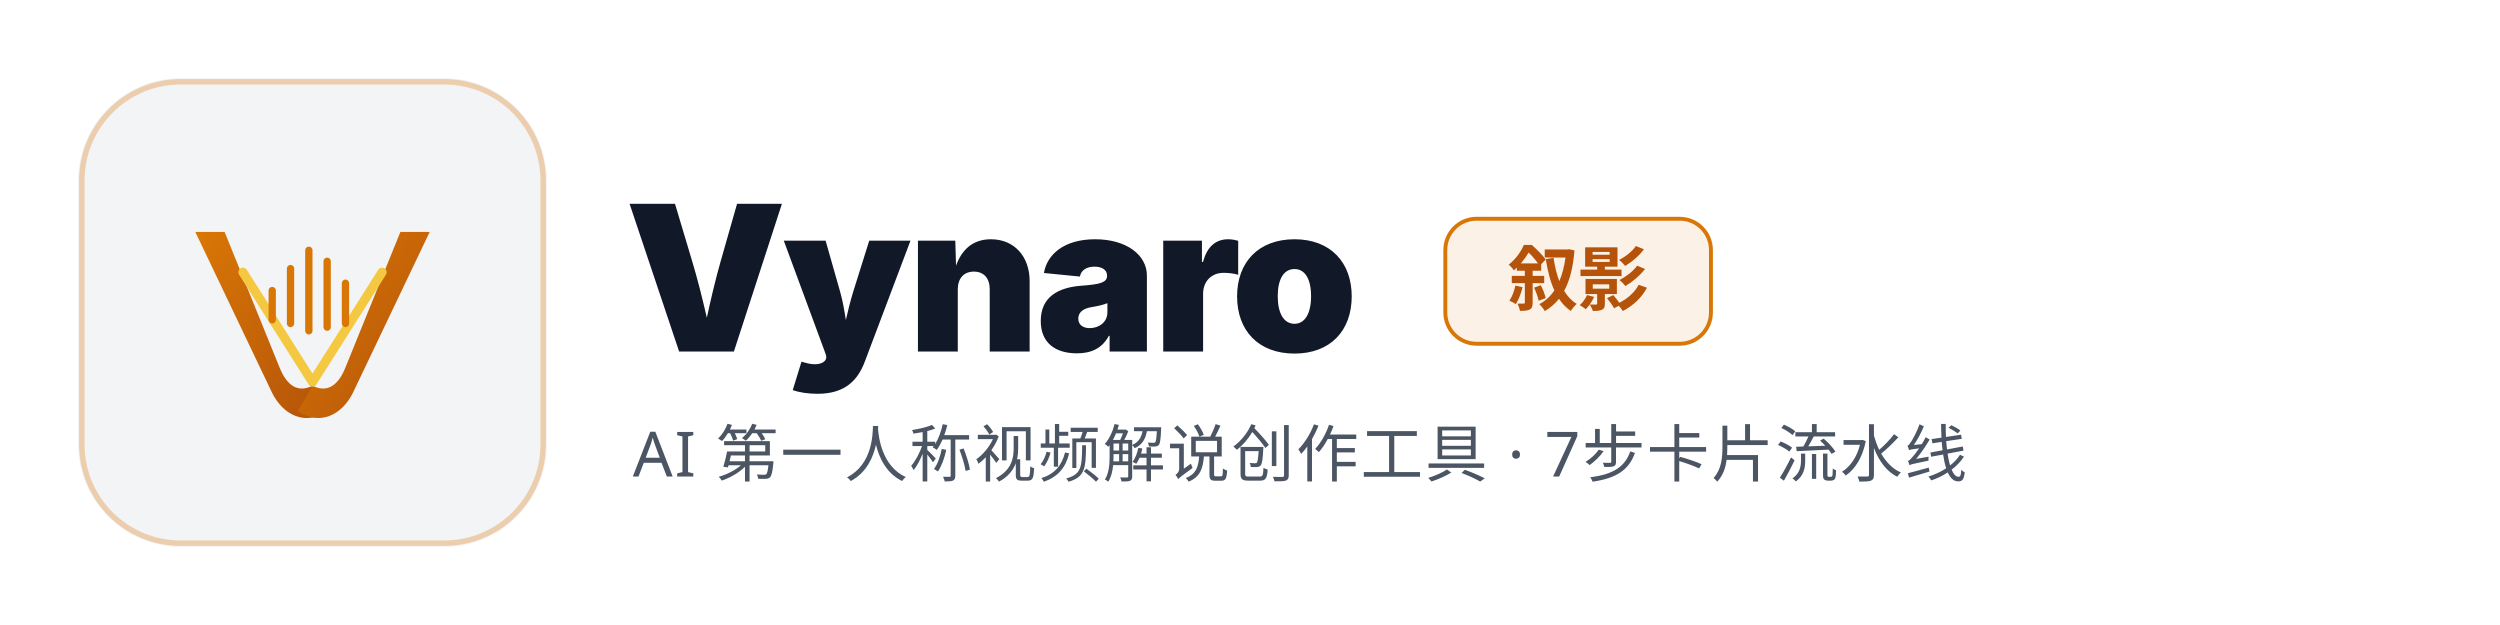
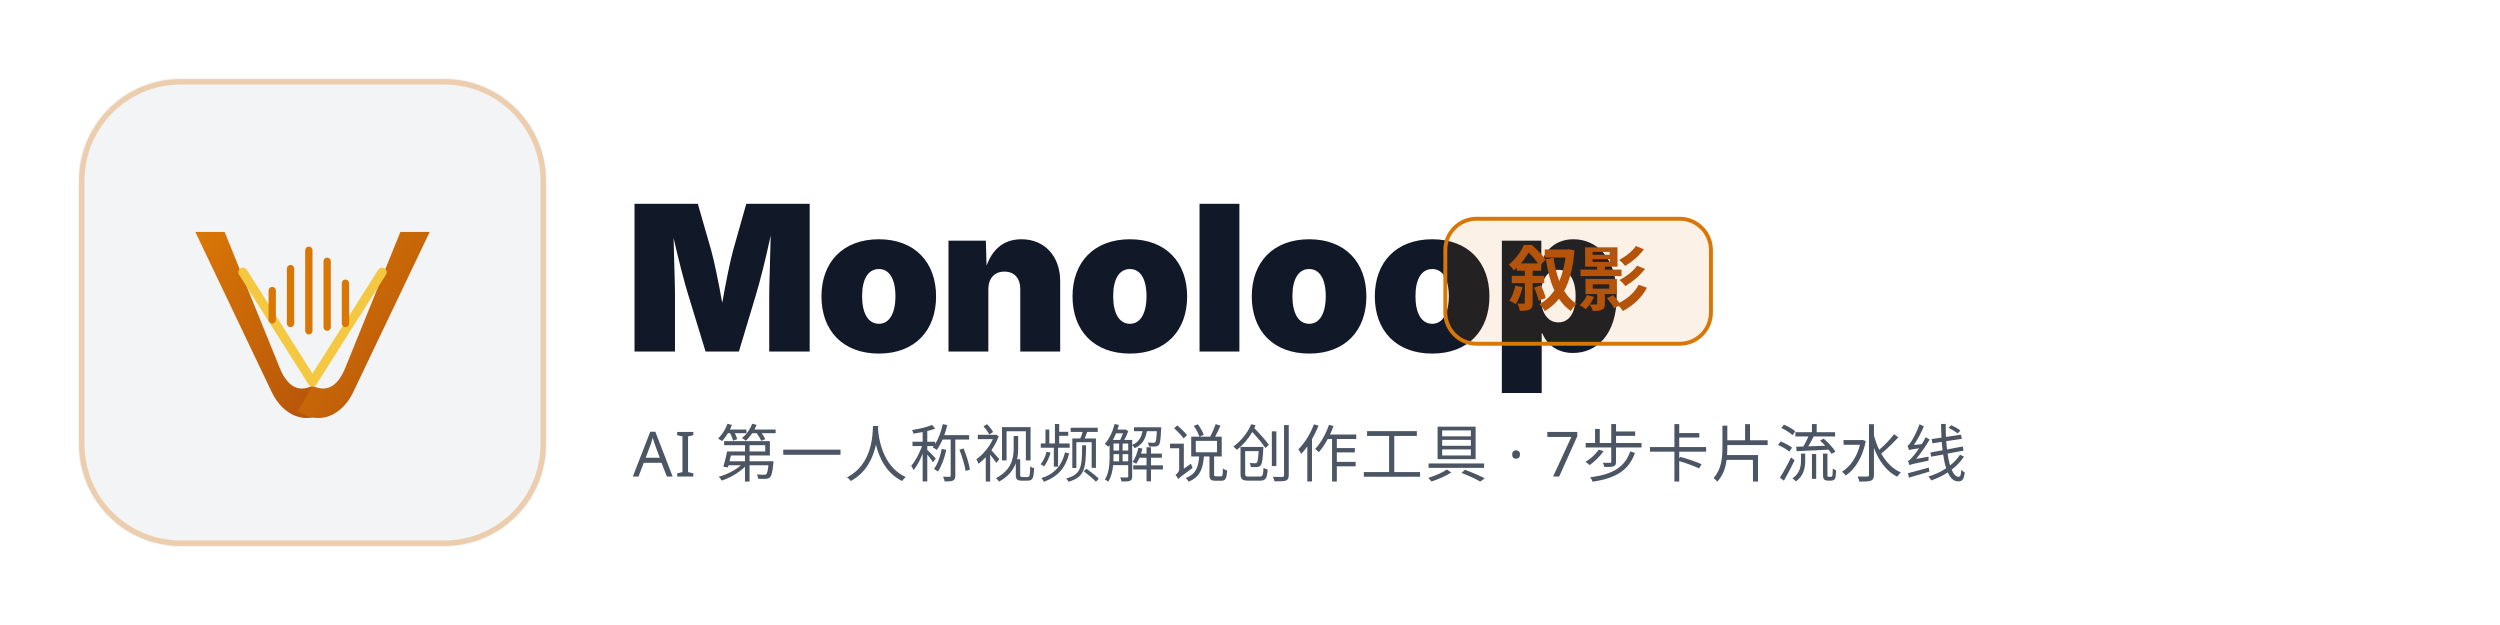
- <svg xmlns="http://www.w3.org/2000/svg" viewBox="0 0 640 160" role="img" aria-label="Vynaro horizontal logo light">
+ <svg xmlns="http://www.w3.org/2000/svg" viewBox="0 0 640 160" role="img" aria-label="Monoloop horizontal logo light">
  <defs>
    <linearGradient id="hzGoldLight" x1="0%" y1="0%" x2="100%" y2="100%">
      <stop offset="0%" stop-color="#D97706" />
      <stop offset="100%" stop-color="#B45309" />
    </linearGradient>
  </defs>
  <g transform="translate(20, 20) scale(0.46875)">
    <rect width="256" height="256" rx="56" ry="56" fill="#F3F4F6" />
    <rect x="2" y="2" width="252" height="252" rx="54" ry="54" fill="none" stroke="#D97706" stroke-width="3" opacity="0.3" />
    <g transform="translate(128 126)">
      <path d="M -64 -42 L -22 46 C -16 58 -4 64 8 56 L 0 42 C -8 46 -14 42 -18 32 L -48 -42 Z" fill="url(#hzGoldLight)" />
      <path d="M 64 -42 L 22 46 C 16 58 4 64 -8 56 L 0 42 C 8 46 14 42 18 32 L 48 -42 Z" fill="url(#hzGoldLight)" />
      <path d="M -38 -20 L 0 40 L 38 -20" fill="none" stroke="#F5C842" stroke-width="5" stroke-linecap="round" stroke-linejoin="round" />
      <g fill="#D97706">
        <rect x="-24" y="-12" width="4" height="20" rx="2" />
        <rect x="-14" y="-24" width="4" height="34" rx="2" />
        <rect x="-4" y="-34" width="4" height="48" rx="2" />
        <rect x="6" y="-28" width="4" height="40" rx="2" />
        <rect x="16" y="-16" width="4" height="26" rx="2" />
      </g>
    </g>
  </g>
  <g transform="translate(160, 42)">
-     <text x="0" y="48" font-family="Inter, -apple-system, sans-serif" font-size="52" font-weight="900" letter-spacing="-1" fill="#111827">Vynaro</text>
+     <text x="0" y="48" font-family="Inter, -apple-system, sans-serif" font-size="52" font-weight="900" letter-spacing="-1" fill="#111827">Monoloop</text>
    <rect x="210" y="14" width="68" height="32" rx="8" fill="#D97706" fill-opacity="0.1" stroke="#D97706" stroke-width="1" />
    <text x="244" y="36" font-family="'PingFang SC', sans-serif" font-size="18" font-weight="700" fill="#B45309" text-anchor="middle">叙影</text>
    <text x="2" y="80" font-family="'PingFang SC', sans-serif" font-size="16" font-weight="500" fill="#4B5563" letter-spacing="0.5">AI 第一人称视频解说创作工具 · 7步卡片流水线</text>
  </g>
</svg>
